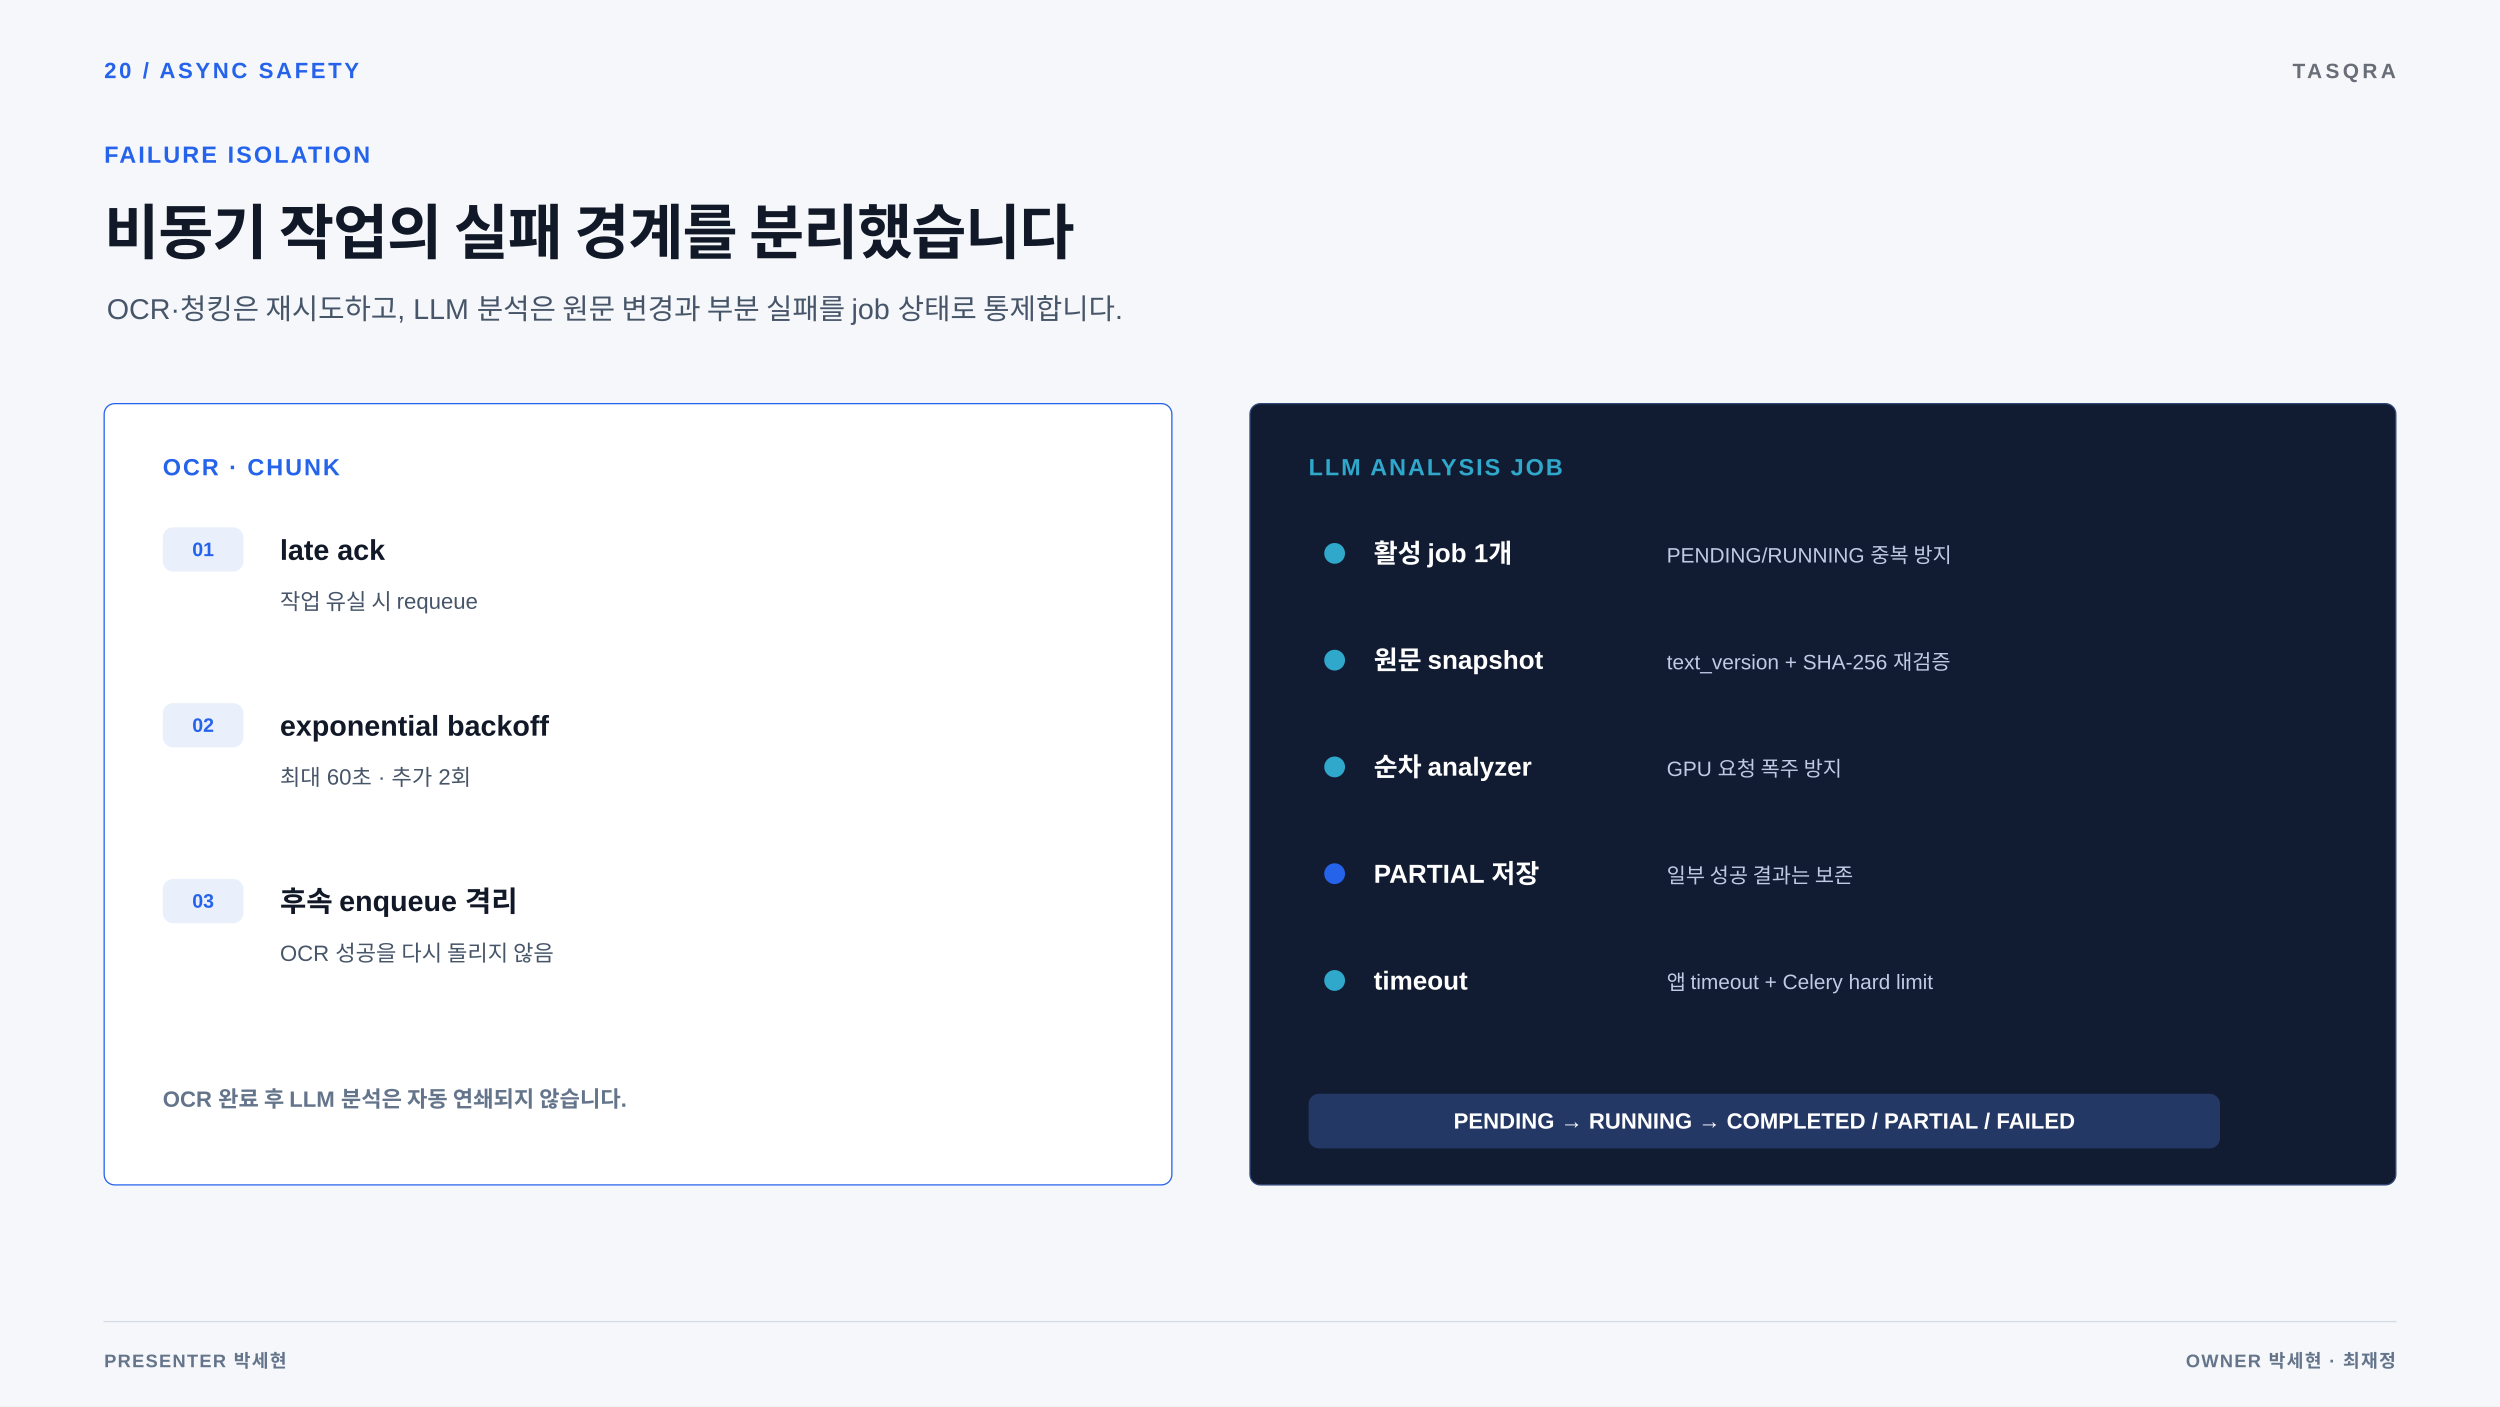
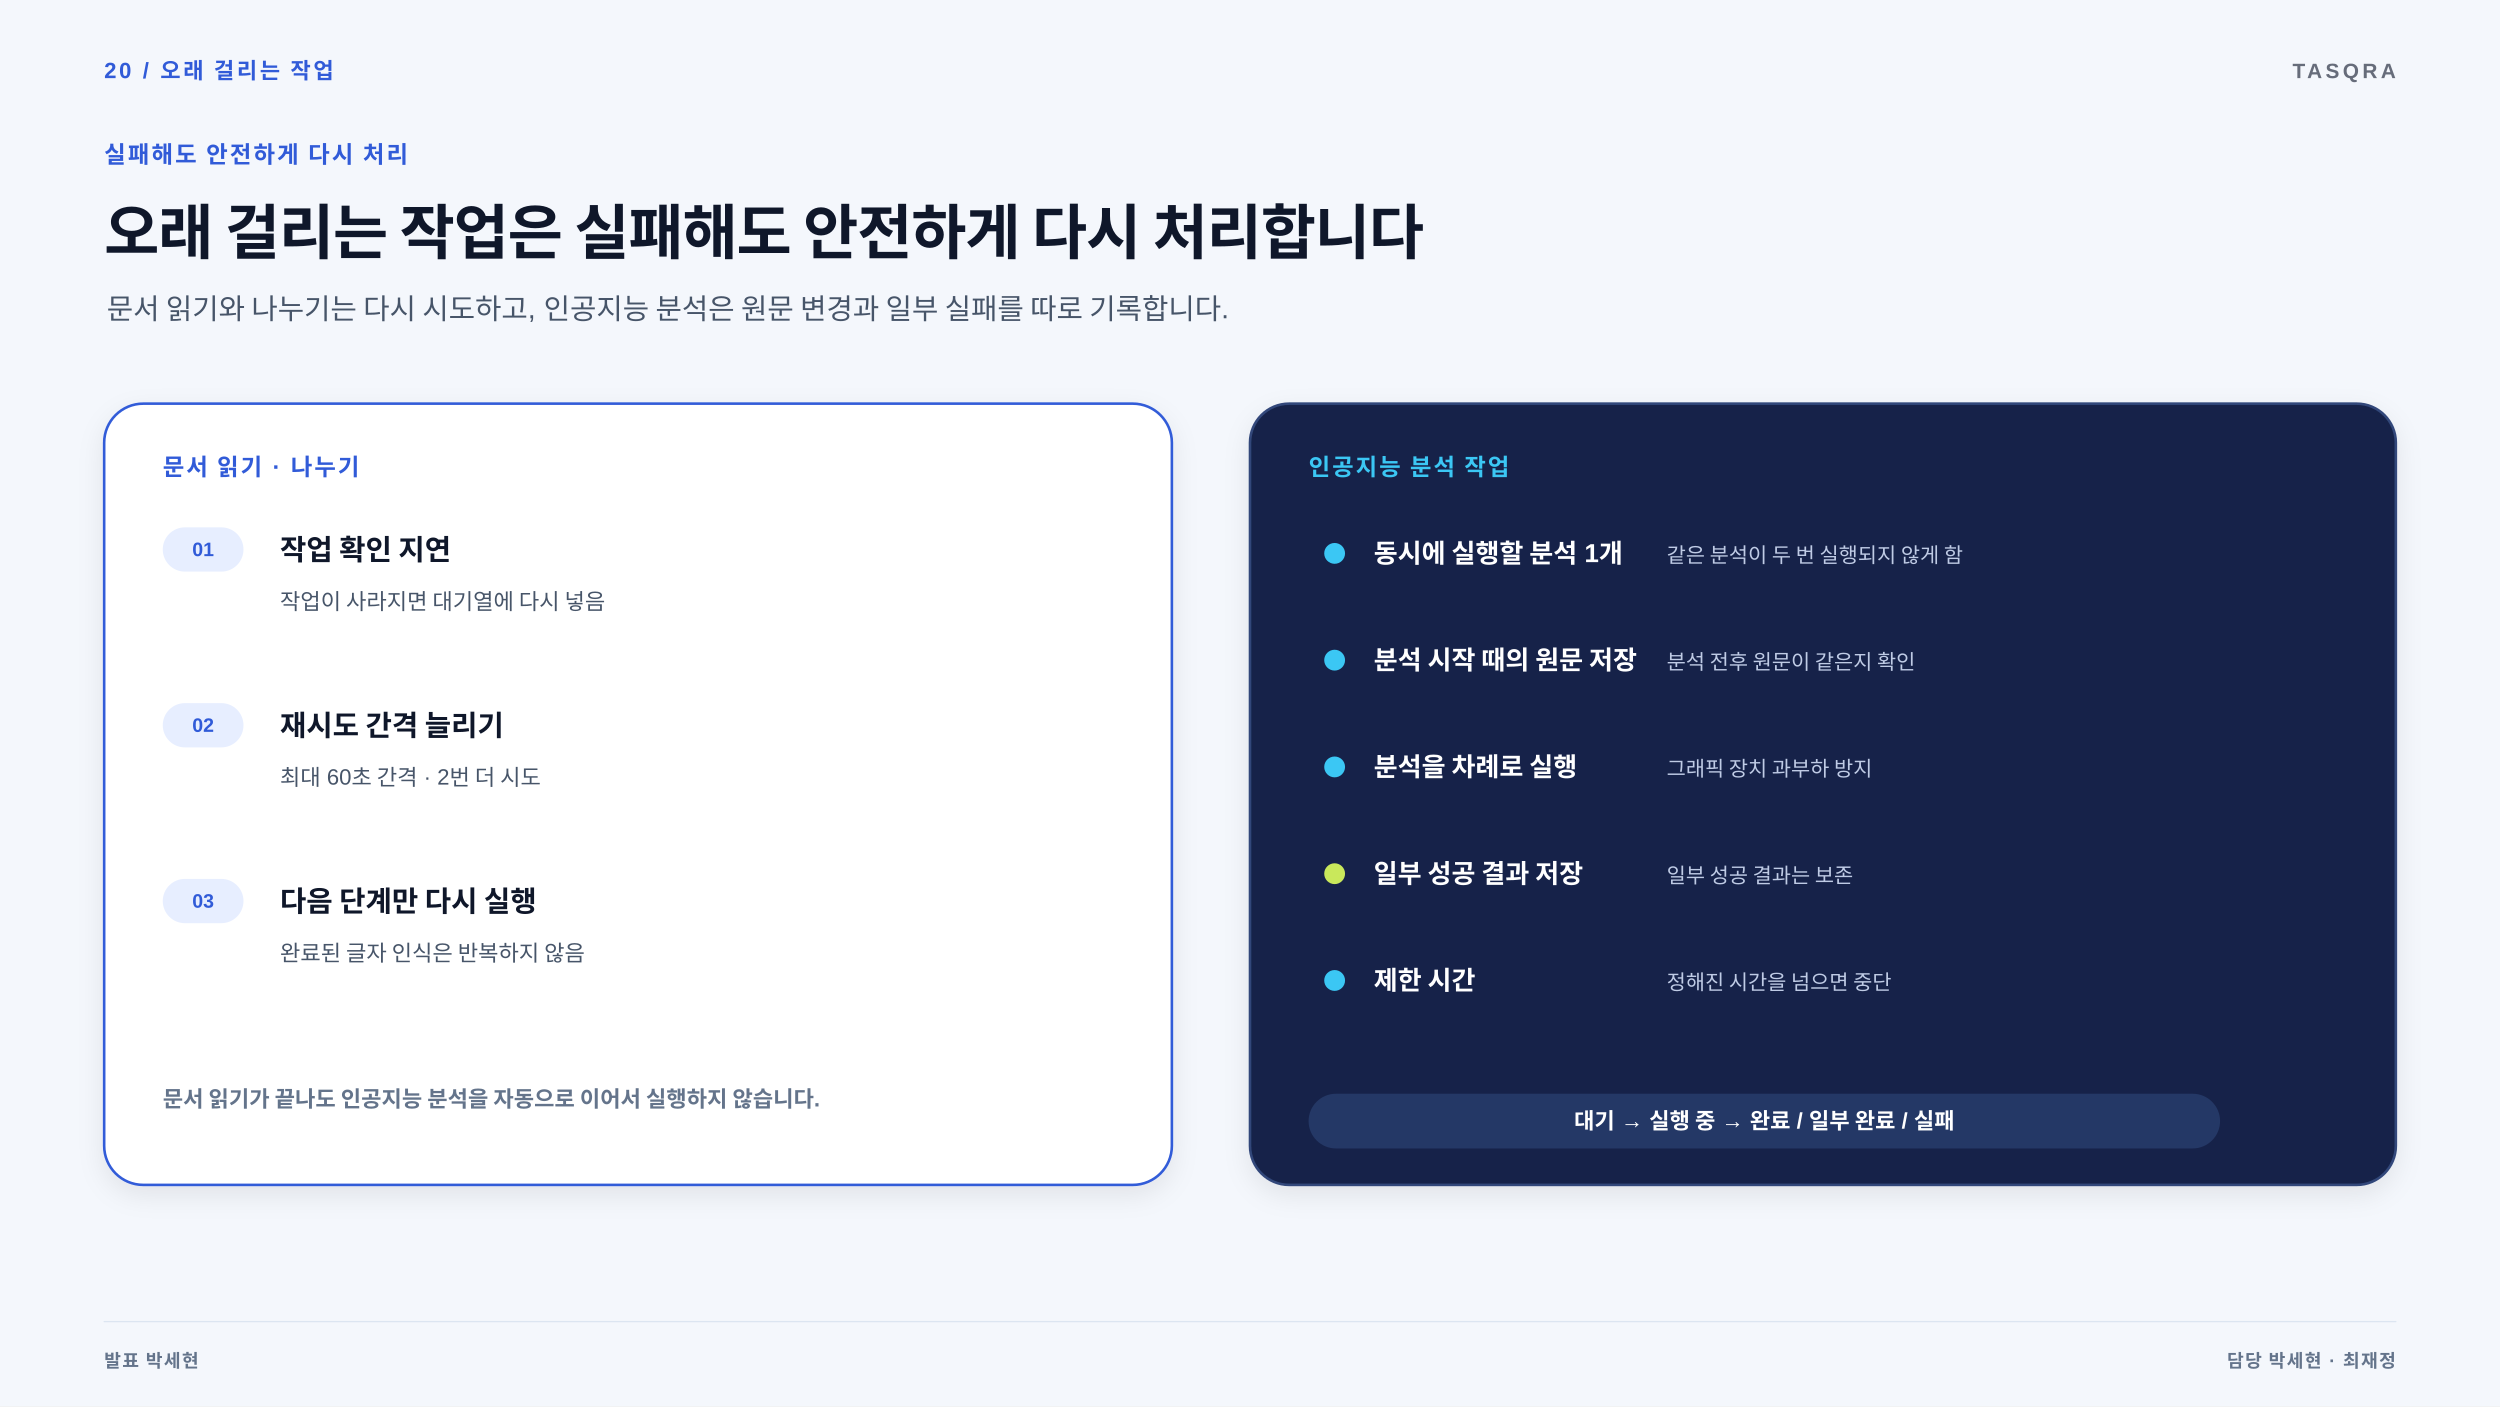
<svg xmlns="http://www.w3.org/2000/svg" width="1920" height="1080" viewBox="0 0 1920 1080">
  <defs>
    <style>@font-face{font-family:NotoKR;src:url("../../포트폴리오/NotoSansKR.ttf") format("truetype");} text{font-family:NotoKR,Arial,sans-serif;}</style>
    <filter id="shadow" x="-20%" y="-20%" width="140%" height="140%">
-       <feDropShadow dx="0" dy="4" stdDeviation="8" flood-color="#09111F" flood-opacity="0.06" />
+       <feDropShadow dx="0" dy="12" stdDeviation="16" flood-color="#0E162F" flood-opacity="0.11" />
    </filter>
    <filter id="softShadow" x="-20%" y="-20%" width="140%" height="140%">
-       <feDropShadow dx="0" dy="2" stdDeviation="5" flood-color="#09111F" flood-opacity="0.05" />
+       <feDropShadow dx="0" dy="7" stdDeviation="10" flood-color="#0E162F" flood-opacity="0.08" />
    </filter>
  </defs>
-   <rect x="0" y="0" width="1920" height="1080" rx="0" fill="#F5F7FA" stroke="none" stroke-width="0" opacity="1" />
-   <text x="80" y="60" font-family="NotoKR, Arial, sans-serif" font-size="17" font-weight="800" font-style="normal" fill="#2563EB" text-anchor="start" letter-spacing="2" opacity="1">20  /  ASYNC SAFETY</text>
-   <text x="1840" y="60" font-family="NotoKR, Arial, sans-serif" font-size="16" font-weight="800" font-style="normal" fill="#111827" text-anchor="end" letter-spacing="2.6" opacity="0.62">TASQRA</text>
-   <line x1="80" y1="1015" x2="1840" y2="1015" stroke="#D5DCE7" stroke-width="1" stroke-linecap="square" opacity="1" />
-   <text x="80" y="1050" font-family="NotoKR, Arial, sans-serif" font-size="14" font-weight="700" font-style="normal" fill="#64748B" text-anchor="start" letter-spacing="1" opacity="1">PRESENTER  박세현</text>
-   <text x="1840" y="1050" font-family="NotoKR, Arial, sans-serif" font-size="14" font-weight="700" font-style="normal" fill="#64748B" text-anchor="end" letter-spacing="1" opacity="1">OWNER  박세현 · 최재정</text>
-   <text x="80" y="125" font-family="NotoKR, Arial, sans-serif" font-size="18" font-weight="800" font-style="normal" fill="#2563EB" text-anchor="start" letter-spacing="1.6" opacity="1">FAILURE ISOLATION</text>
-   <text x="80" y="195" font-family="NotoKR, Arial, sans-serif" font-size="46" font-weight="800" font-style="normal" fill="#111827" text-anchor="start" letter-spacing="-0.8" opacity="1">비동기 작업의 실패 경계를 분리했습니다</text>
-   <text x="82" y="245" font-family="NotoKR, Arial, sans-serif" font-size="22" font-weight="500" font-style="normal" fill="#475569" text-anchor="start" letter-spacing="0" opacity="1">OCR·청킹은 재시도하고, LLM 분석은 원문 변경과 부분 실패를 job 상태로 통제합니다.</text>
-   <rect x="80" y="310" width="820" height="600" rx="8" fill="#FFFFFF" stroke="#2563EB" stroke-width="1" opacity="1" />
-   <text x="125" y="365" font-family="NotoKR, Arial, sans-serif" font-size="18" font-weight="800" font-style="normal" fill="#2563EB" text-anchor="start" letter-spacing="1.5" opacity="1">OCR · CHUNK</text>
-   <rect x="125" y="405" width="62" height="34" rx="8" fill="#E9EFFB" stroke="none" stroke-width="0" opacity="1" />
-   <text x="156.0" y="427.1" font-family="NotoKR, Arial, sans-serif" font-size="15" font-weight="700" font-style="normal" fill="#2563EB" text-anchor="middle" letter-spacing="0" opacity="1">01</text>
-   <text x="215" y="430" font-family="NotoKR, Arial, sans-serif" font-size="22" font-weight="800" font-style="normal" fill="#111827" text-anchor="start" letter-spacing="0" opacity="1">late ack</text>
-   <text x="215" y="468" font-family="NotoKR, Arial, sans-serif" font-size="17" font-weight="500" font-style="normal" fill="#475569" text-anchor="start" letter-spacing="0" opacity="1">작업 유실 시 requeue</text>
-   <rect x="125" y="540" width="62" height="34" rx="8" fill="#E9EFFB" stroke="none" stroke-width="0" opacity="1" />
-   <text x="156.0" y="562.1" font-family="NotoKR, Arial, sans-serif" font-size="15" font-weight="700" font-style="normal" fill="#2563EB" text-anchor="middle" letter-spacing="0" opacity="1">02</text>
-   <text x="215" y="565" font-family="NotoKR, Arial, sans-serif" font-size="22" font-weight="800" font-style="normal" fill="#111827" text-anchor="start" letter-spacing="0" opacity="1">exponential backoff</text>
-   <text x="215" y="603" font-family="NotoKR, Arial, sans-serif" font-size="17" font-weight="500" font-style="normal" fill="#475569" text-anchor="start" letter-spacing="0" opacity="1">최대 60초 · 추가 2회</text>
-   <rect x="125" y="675" width="62" height="34" rx="8" fill="#E9EFFB" stroke="none" stroke-width="0" opacity="1" />
-   <text x="156.0" y="697.1" font-family="NotoKR, Arial, sans-serif" font-size="15" font-weight="700" font-style="normal" fill="#2563EB" text-anchor="middle" letter-spacing="0" opacity="1">03</text>
-   <text x="215" y="700" font-family="NotoKR, Arial, sans-serif" font-size="22" font-weight="800" font-style="normal" fill="#111827" text-anchor="start" letter-spacing="0" opacity="1">후속 enqueue 격리</text>
-   <text x="215" y="738" font-family="NotoKR, Arial, sans-serif" font-size="17" font-weight="500" font-style="normal" fill="#475569" text-anchor="start" letter-spacing="0" opacity="1">OCR 성공을 다시 돌리지 않음</text>
-   <text x="125" y="850" font-family="NotoKR, Arial, sans-serif" font-size="17" font-weight="700" font-style="normal" fill="#64748B" text-anchor="start" letter-spacing="0" opacity="1">OCR 완료 후 LLM 분석은 자동 연쇄되지 않습니다.</text>
-   <rect x="960" y="310" width="880" height="600" rx="8" fill="#111B31" stroke="#31477A" stroke-width="1" opacity="1" />
-   <text x="1005" y="365" font-family="NotoKR, Arial, sans-serif" font-size="18" font-weight="800" font-style="normal" fill="#2FA8CC" text-anchor="start" letter-spacing="1.5" opacity="1">LLM ANALYSIS JOB</text>
-   <circle cx="1025" cy="425" r="8" fill="#2FA8CC" stroke="none" stroke-width="0" opacity="1" />
-   <text x="1055" y="432" font-family="NotoKR, Arial, sans-serif" font-size="20" font-weight="800" font-style="normal" fill="#FFFFFF" text-anchor="start" letter-spacing="0" opacity="1">활성 job 1개</text>
-   <text x="1280" y="432" font-family="NotoKR, Arial, sans-serif" font-size="16" font-weight="500" font-style="normal" fill="#BFCBE5" text-anchor="start" letter-spacing="0" opacity="1">PENDING/RUNNING 중복 방지</text>
-   <circle cx="1025" cy="507" r="8" fill="#2FA8CC" stroke="none" stroke-width="0" opacity="1" />
-   <text x="1055" y="514" font-family="NotoKR, Arial, sans-serif" font-size="20" font-weight="800" font-style="normal" fill="#FFFFFF" text-anchor="start" letter-spacing="0" opacity="1">원문 snapshot</text>
-   <text x="1280" y="514" font-family="NotoKR, Arial, sans-serif" font-size="16" font-weight="500" font-style="normal" fill="#BFCBE5" text-anchor="start" letter-spacing="0" opacity="1">text_version + SHA-256 재검증</text>
-   <circle cx="1025" cy="589" r="8" fill="#2FA8CC" stroke="none" stroke-width="0" opacity="1" />
-   <text x="1055" y="596" font-family="NotoKR, Arial, sans-serif" font-size="20" font-weight="800" font-style="normal" fill="#FFFFFF" text-anchor="start" letter-spacing="0" opacity="1">순차 analyzer</text>
-   <text x="1280" y="596" font-family="NotoKR, Arial, sans-serif" font-size="16" font-weight="500" font-style="normal" fill="#BFCBE5" text-anchor="start" letter-spacing="0" opacity="1">GPU 요청 폭주 방지</text>
-   <circle cx="1025" cy="671" r="8" fill="#2563EB" stroke="none" stroke-width="0" opacity="1" />
-   <text x="1055" y="678" font-family="NotoKR, Arial, sans-serif" font-size="20" font-weight="800" font-style="normal" fill="#FFFFFF" text-anchor="start" letter-spacing="0" opacity="1">PARTIAL 저장</text>
+   <rect x="0" y="0" width="1920" height="1080" rx="0" fill="#F4F7FC" stroke="none" stroke-width="0" opacity="1" />
+   <text x="80" y="60" font-family="NotoKR, Arial, sans-serif" font-size="17" font-weight="800" font-style="normal" fill="#315BD8" text-anchor="start" letter-spacing="2" opacity="1">20  /  오래 걸리는 작업</text>
+   <text x="1840" y="60" font-family="NotoKR, Arial, sans-serif" font-size="16" font-weight="800" font-style="normal" fill="#0F172A" text-anchor="end" letter-spacing="2.6" opacity="0.62">TASQRA</text>
+   <line x1="80" y1="1015" x2="1840" y2="1015" stroke="#DCE5F1" stroke-width="1" stroke-linecap="round" opacity="1" />
+   <text x="80" y="1050" font-family="NotoKR, Arial, sans-serif" font-size="14" font-weight="700" font-style="normal" fill="#64748B" text-anchor="start" letter-spacing="1" opacity="1">발표  박세현</text>
+   <text x="1840" y="1050" font-family="NotoKR, Arial, sans-serif" font-size="14" font-weight="700" font-style="normal" fill="#64748B" text-anchor="end" letter-spacing="1" opacity="1">담당  박세현 · 최재정</text>
+   <text x="80" y="125" font-family="NotoKR, Arial, sans-serif" font-size="18" font-weight="800" font-style="normal" fill="#315BD8" text-anchor="start" letter-spacing="1.6" opacity="1">실패해도 안전하게 다시 처리</text>
+   <text x="80" y="195" font-family="NotoKR, Arial, sans-serif" font-size="46" font-weight="800" font-style="normal" fill="#0F172A" text-anchor="start" letter-spacing="-0.8" opacity="1">오래 걸리는 작업은 실패해도 안전하게 다시 처리합니다</text>
+   <text x="82" y="245" font-family="NotoKR, Arial, sans-serif" font-size="22" font-weight="500" font-style="normal" fill="#475569" text-anchor="start" letter-spacing="0" opacity="1">문서 읽기와 나누기는 다시 시도하고, 인공지능 분석은 원문 변경과 일부 실패를 따로 기록합니다.</text>
+   <rect x="80" y="310" width="820" height="600" rx="30" fill="#FFFFFF" stroke="#315BD8" stroke-width="2" opacity="1" filter="url(#softShadow)" />
+   <text x="125" y="365" font-family="NotoKR, Arial, sans-serif" font-size="18" font-weight="800" font-style="normal" fill="#315BD8" text-anchor="start" letter-spacing="1.5" opacity="1">문서 읽기 · 나누기</text>
+   <rect x="125" y="405" width="62" height="34" rx="17.0" fill="#E7EEFF" stroke="none" stroke-width="0" opacity="1" />
+   <text x="156.0" y="427.1" font-family="NotoKR, Arial, sans-serif" font-size="15" font-weight="700" font-style="normal" fill="#315BD8" text-anchor="middle" letter-spacing="0" opacity="1">01</text>
+   <text x="215" y="430" font-family="NotoKR, Arial, sans-serif" font-size="22" font-weight="800" font-style="normal" fill="#0F172A" text-anchor="start" letter-spacing="0" opacity="1">작업 확인 지연</text>
+   <text x="215" y="468" font-family="NotoKR, Arial, sans-serif" font-size="17" font-weight="500" font-style="normal" fill="#475569" text-anchor="start" letter-spacing="0" opacity="1">작업이 사라지면 대기열에 다시 넣음</text>
+   <rect x="125" y="540" width="62" height="34" rx="17.0" fill="#E7EEFF" stroke="none" stroke-width="0" opacity="1" />
+   <text x="156.0" y="562.1" font-family="NotoKR, Arial, sans-serif" font-size="15" font-weight="700" font-style="normal" fill="#315BD8" text-anchor="middle" letter-spacing="0" opacity="1">02</text>
+   <text x="215" y="565" font-family="NotoKR, Arial, sans-serif" font-size="22" font-weight="800" font-style="normal" fill="#0F172A" text-anchor="start" letter-spacing="0" opacity="1">재시도 간격 늘리기</text>
+   <text x="215" y="603" font-family="NotoKR, Arial, sans-serif" font-size="17" font-weight="500" font-style="normal" fill="#475569" text-anchor="start" letter-spacing="0" opacity="1">최대 60초 간격 · 2번 더 시도</text>
+   <rect x="125" y="675" width="62" height="34" rx="17.0" fill="#E7EEFF" stroke="none" stroke-width="0" opacity="1" />
+   <text x="156.0" y="697.1" font-family="NotoKR, Arial, sans-serif" font-size="15" font-weight="700" font-style="normal" fill="#315BD8" text-anchor="middle" letter-spacing="0" opacity="1">03</text>
+   <text x="215" y="700" font-family="NotoKR, Arial, sans-serif" font-size="22" font-weight="800" font-style="normal" fill="#0F172A" text-anchor="start" letter-spacing="0" opacity="1">다음 단계만 다시 실행</text>
+   <text x="215" y="738" font-family="NotoKR, Arial, sans-serif" font-size="17" font-weight="500" font-style="normal" fill="#475569" text-anchor="start" letter-spacing="0" opacity="1">완료된 글자 인식은 반복하지 않음</text>
+   <text x="125" y="850" font-family="NotoKR, Arial, sans-serif" font-size="17" font-weight="700" font-style="normal" fill="#64748B" text-anchor="start" letter-spacing="0" opacity="1">문서 읽기가 끝나도 인공지능 분석을 자동으로 이어서 실행하지 않습니다.</text>
+   <rect x="960" y="310" width="880" height="600" rx="30" fill="#16234A" stroke="#31477A" stroke-width="2" opacity="1" filter="url(#softShadow)" />
+   <text x="1005" y="365" font-family="NotoKR, Arial, sans-serif" font-size="18" font-weight="800" font-style="normal" fill="#3BC7F4" text-anchor="start" letter-spacing="1.5" opacity="1">인공지능 분석 작업</text>
+   <circle cx="1025" cy="425" r="8" fill="#3BC7F4" stroke="none" stroke-width="0" opacity="1" />
+   <text x="1055" y="432" font-family="NotoKR, Arial, sans-serif" font-size="20" font-weight="800" font-style="normal" fill="#FFFFFF" text-anchor="start" letter-spacing="0" opacity="1">동시에 실행할 분석 1개</text>
+   <text x="1280" y="432" font-family="NotoKR, Arial, sans-serif" font-size="16" font-weight="500" font-style="normal" fill="#BFCBE5" text-anchor="start" letter-spacing="0" opacity="1">같은 분석이 두 번 실행되지 않게 함</text>
+   <circle cx="1025" cy="507" r="8" fill="#3BC7F4" stroke="none" stroke-width="0" opacity="1" />
+   <text x="1055" y="514" font-family="NotoKR, Arial, sans-serif" font-size="20" font-weight="800" font-style="normal" fill="#FFFFFF" text-anchor="start" letter-spacing="0" opacity="1">분석 시작 때의 원문 저장</text>
+   <text x="1280" y="514" font-family="NotoKR, Arial, sans-serif" font-size="16" font-weight="500" font-style="normal" fill="#BFCBE5" text-anchor="start" letter-spacing="0" opacity="1">분석 전후 원문이 같은지 확인</text>
+   <circle cx="1025" cy="589" r="8" fill="#3BC7F4" stroke="none" stroke-width="0" opacity="1" />
+   <text x="1055" y="596" font-family="NotoKR, Arial, sans-serif" font-size="20" font-weight="800" font-style="normal" fill="#FFFFFF" text-anchor="start" letter-spacing="0" opacity="1">분석을 차례로 실행</text>
+   <text x="1280" y="596" font-family="NotoKR, Arial, sans-serif" font-size="16" font-weight="500" font-style="normal" fill="#BFCBE5" text-anchor="start" letter-spacing="0" opacity="1">그래픽 장치 과부하 방지</text>
+   <circle cx="1025" cy="671" r="8" fill="#C9E85B" stroke="none" stroke-width="0" opacity="1" />
+   <text x="1055" y="678" font-family="NotoKR, Arial, sans-serif" font-size="20" font-weight="800" font-style="normal" fill="#FFFFFF" text-anchor="start" letter-spacing="0" opacity="1">일부 성공 결과 저장</text>
  <text x="1280" y="678" font-family="NotoKR, Arial, sans-serif" font-size="16" font-weight="500" font-style="normal" fill="#BFCBE5" text-anchor="start" letter-spacing="0" opacity="1">일부 성공 결과는 보존</text>
-   <circle cx="1025" cy="753" r="8" fill="#2FA8CC" stroke="none" stroke-width="0" opacity="1" />
-   <text x="1055" y="760" font-family="NotoKR, Arial, sans-serif" font-size="20" font-weight="800" font-style="normal" fill="#FFFFFF" text-anchor="start" letter-spacing="0" opacity="1">timeout</text>
-   <text x="1280" y="760" font-family="NotoKR, Arial, sans-serif" font-size="16" font-weight="500" font-style="normal" fill="#BFCBE5" text-anchor="start" letter-spacing="0" opacity="1">앱 timeout + Celery hard limit</text>
-   <rect x="1005" y="840" width="700" height="42" rx="8" fill="#243866" stroke="none" stroke-width="0" opacity="1" />
-   <text x="1355.0" y="866.78" font-family="NotoKR, Arial, sans-serif" font-size="17" font-weight="700" font-style="normal" fill="#FFFFFF" text-anchor="middle" letter-spacing="0" opacity="1">PENDING  →  RUNNING  →  COMPLETED / PARTIAL / FAILED</text>
+   <circle cx="1025" cy="753" r="8" fill="#3BC7F4" stroke="none" stroke-width="0" opacity="1" />
+   <text x="1055" y="760" font-family="NotoKR, Arial, sans-serif" font-size="20" font-weight="800" font-style="normal" fill="#FFFFFF" text-anchor="start" letter-spacing="0" opacity="1">제한 시간</text>
+   <text x="1280" y="760" font-family="NotoKR, Arial, sans-serif" font-size="16" font-weight="500" font-style="normal" fill="#BFCBE5" text-anchor="start" letter-spacing="0" opacity="1">정해진 시간을 넘으면 중단</text>
+   <rect x="1005" y="840" width="700" height="42" rx="21.0" fill="#243866" stroke="none" stroke-width="0" opacity="1" />
+   <text x="1355.0" y="866.78" font-family="NotoKR, Arial, sans-serif" font-size="17" font-weight="700" font-style="normal" fill="#FFFFFF" text-anchor="middle" letter-spacing="0" opacity="1">대기  →  실행 중  →  완료 / 일부 완료 / 실패</text>
</svg>
